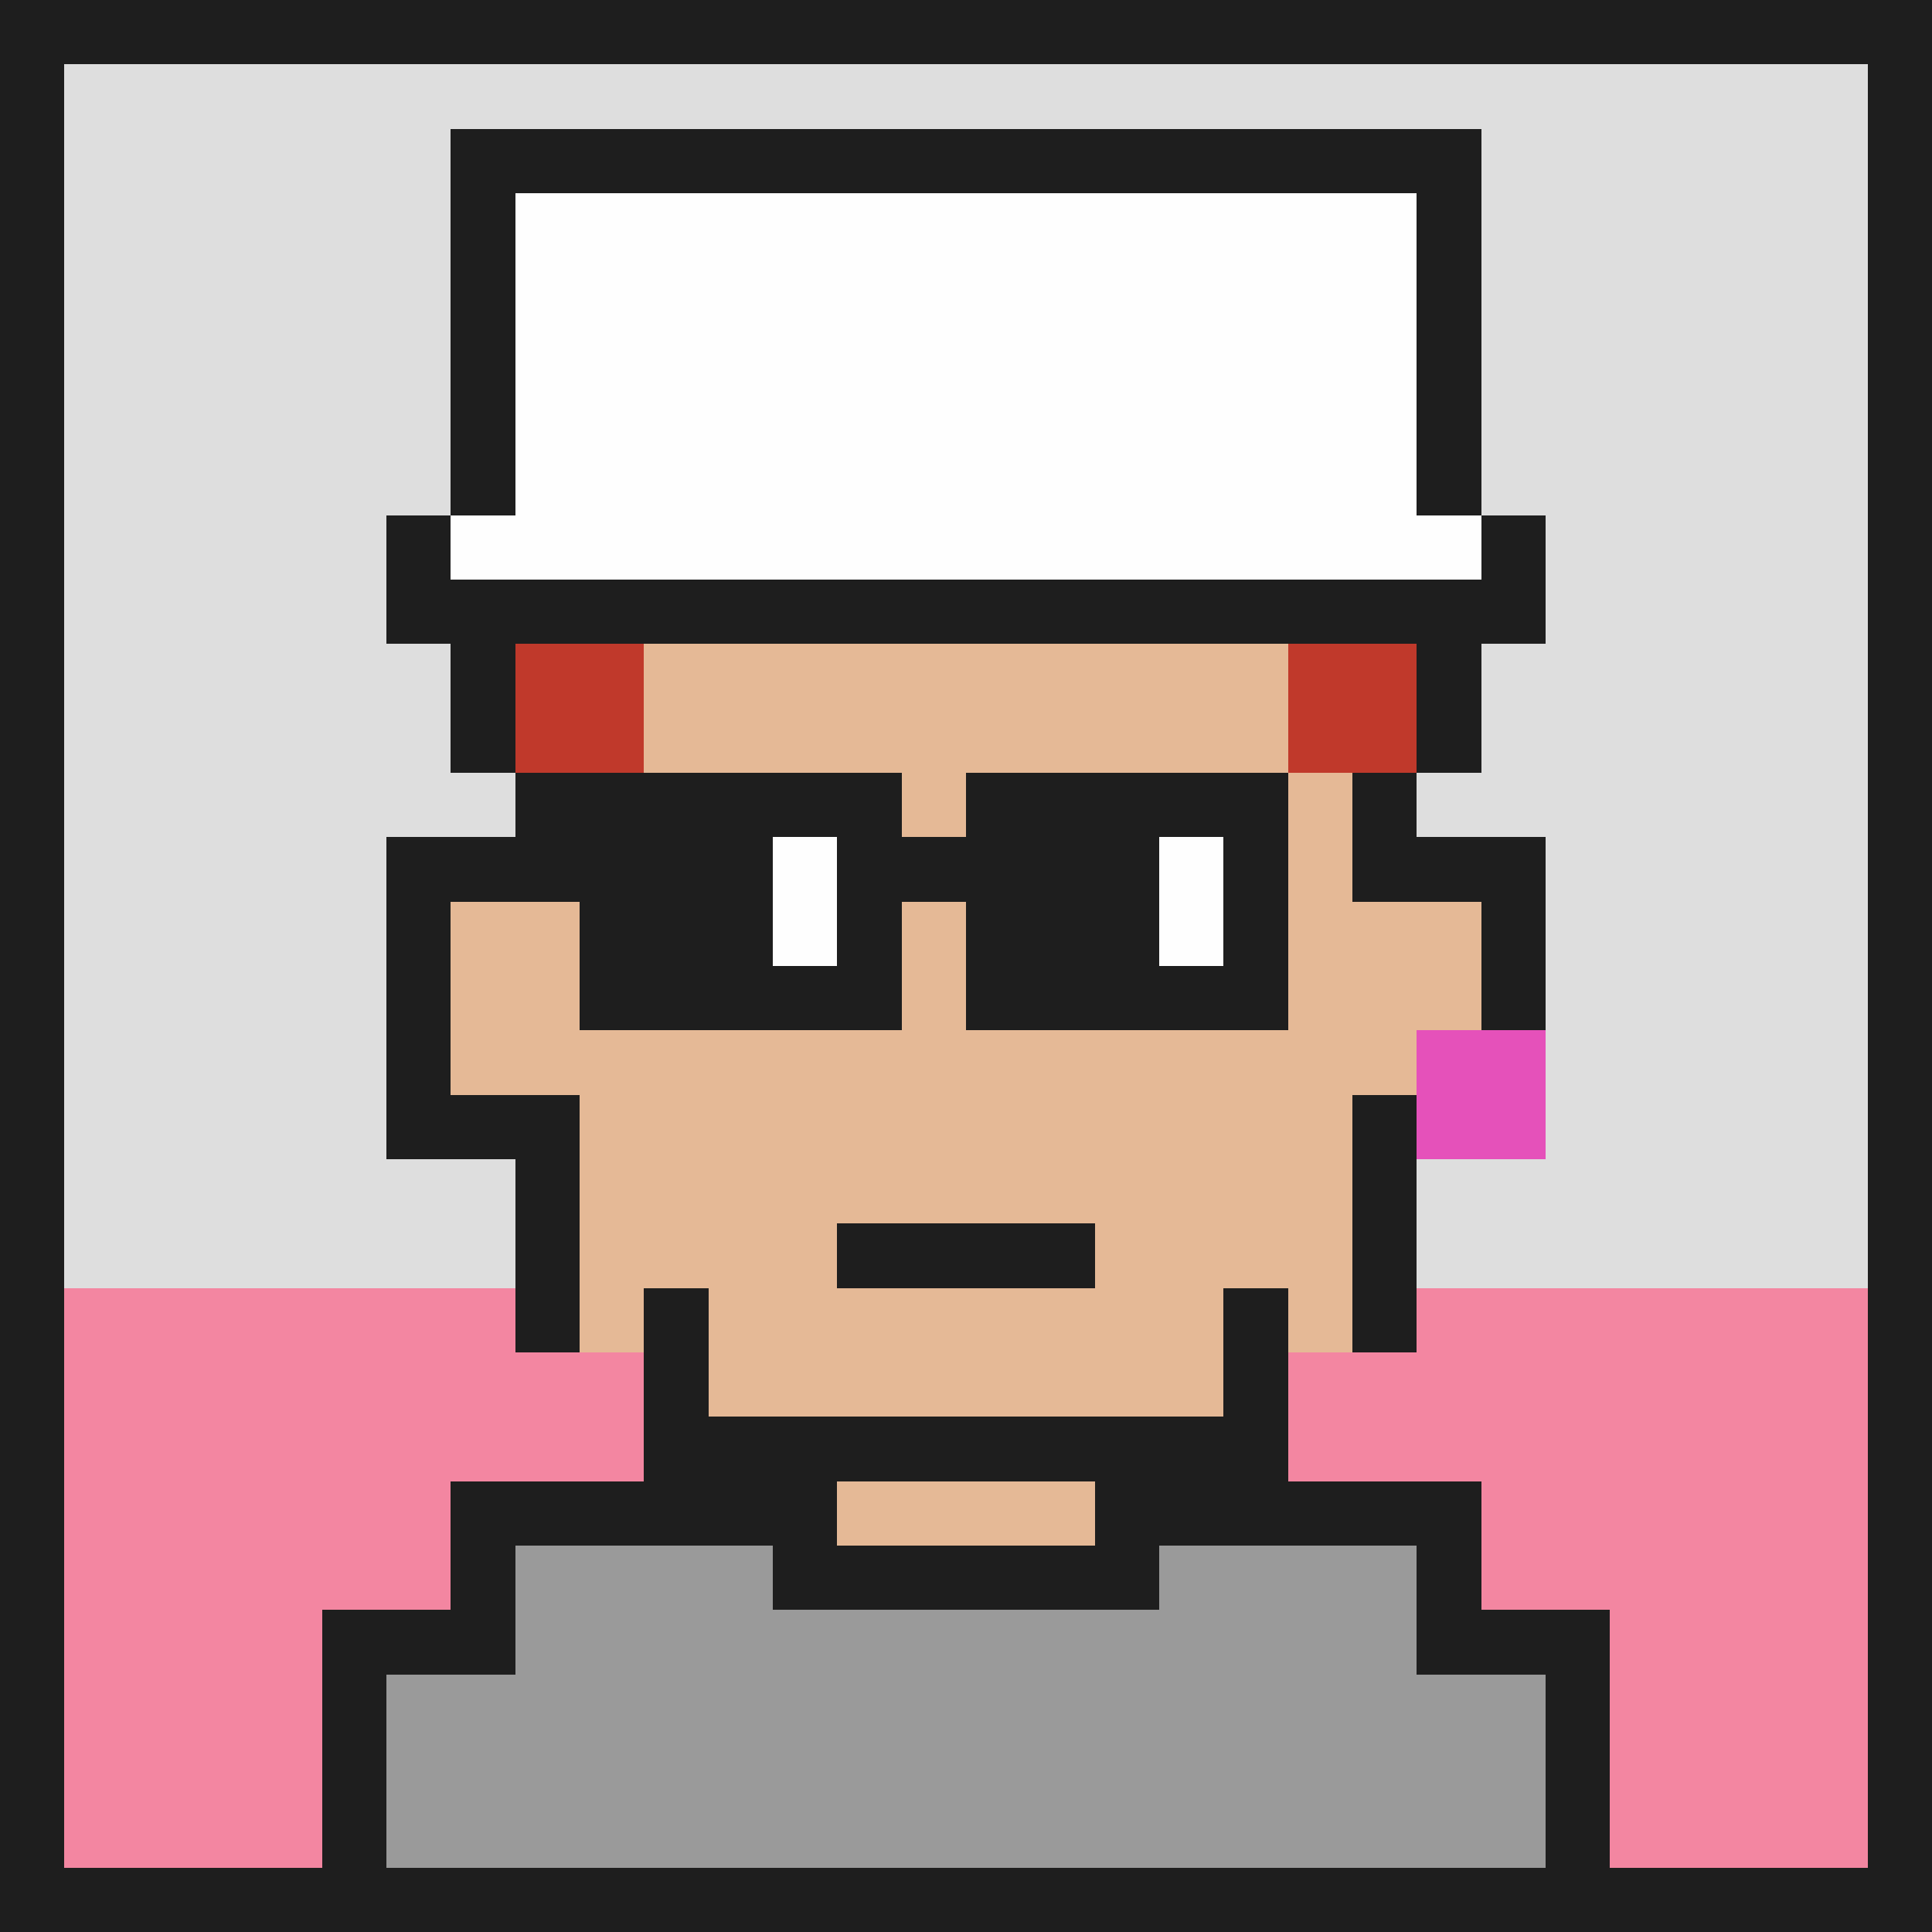
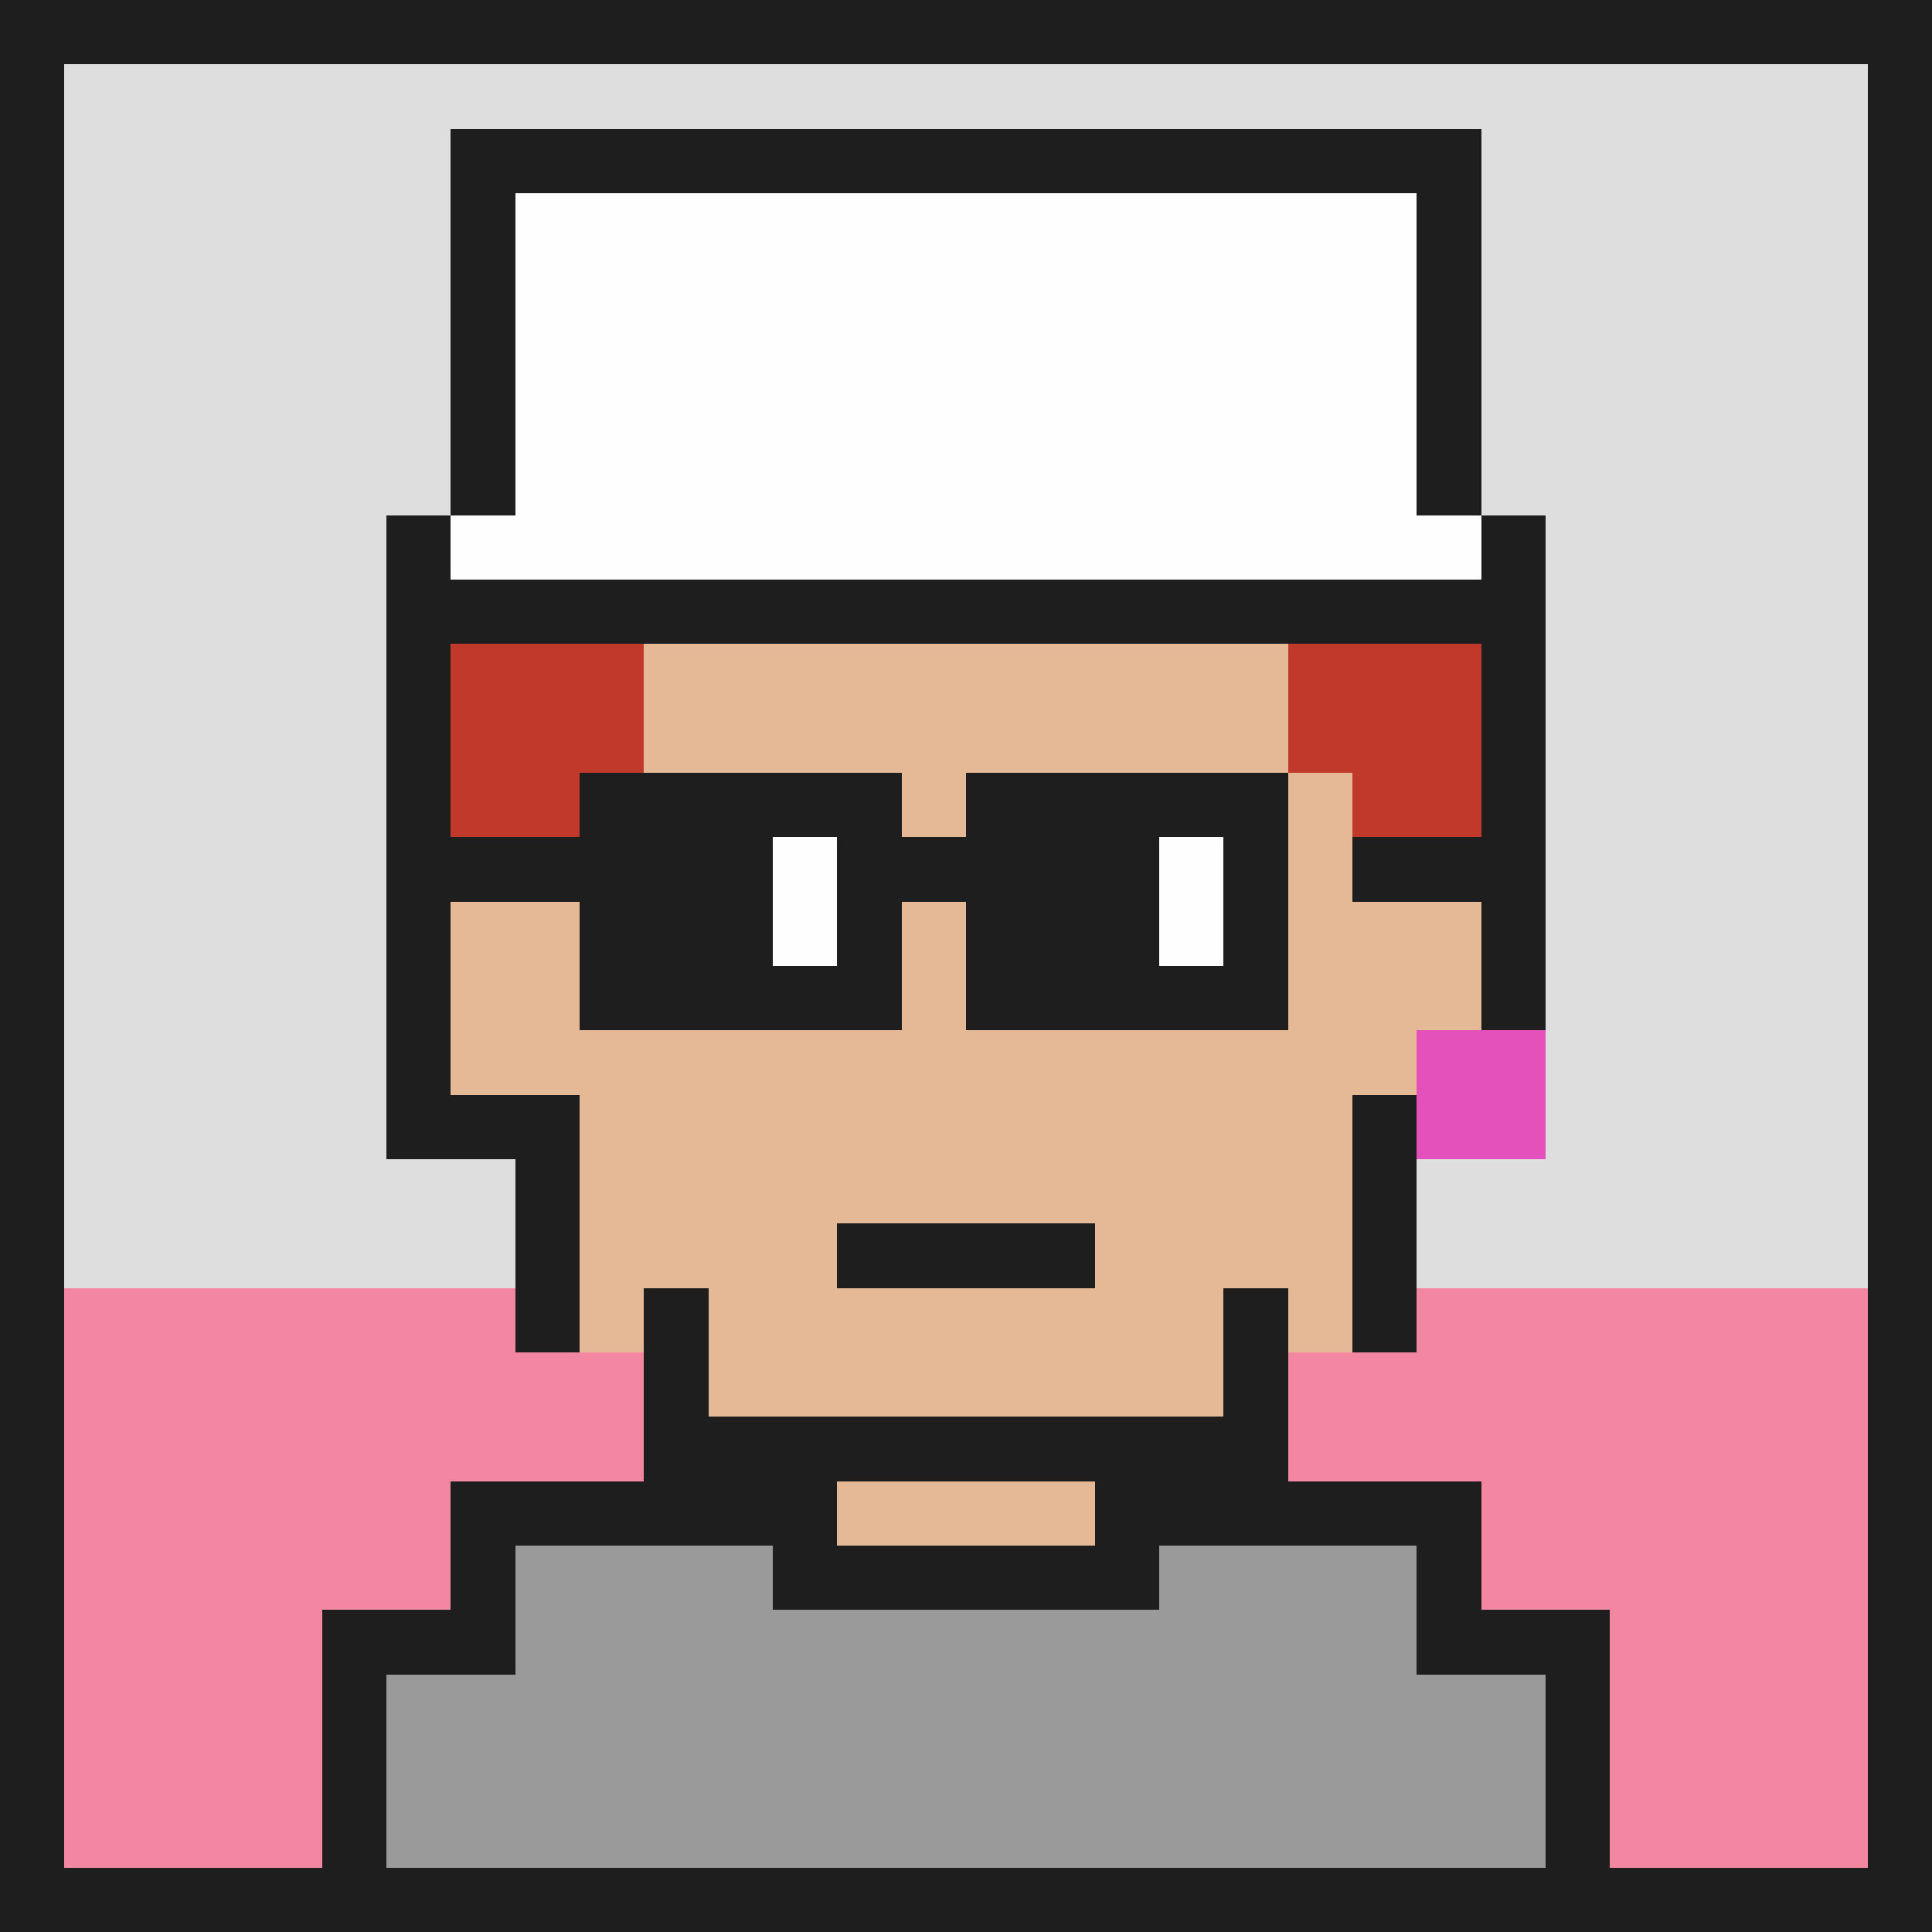
<svg xmlns="http://www.w3.org/2000/svg" viewBox="0 0 120 120" role="img" shape-rendering="crispEdges">
  <path fill="#1E1E1E" d="M0 0h120v4h-120zM0 4h120v4h-120zM0 8h120v4h-120zM0 12h120v4h-120zM0 16h120v4h-120zM0 20h120v4h-120zM0 24h120v4h-120zM0 28h120v4h-120zM0 32h120v4h-120zM0 36h120v4h-120zM0 40h120v4h-120zM0 44h120v4h-120zM0 48h120v4h-120zM0 52h120v4h-120zM0 56h120v4h-120zM0 60h120v4h-120zM0 64h120v4h-120zM0 68h120v4h-120zM0 72h120v4h-120zM0 76h120v4h-120zM0 80h120v4h-120zM0 84h120v4h-120zM0 88h120v4h-120zM0 92h120v4h-120zM0 96h120v4h-120zM0 100h120v4h-120zM0 104h120v4h-120zM0 108h120v4h-120zM0 112h120v4h-120zM0 116h120v4h-120z" />
+   <path fill="#9A9A9A" d="M32 96h16v4h-16zM72 96h16v4h-16zM32 100h56v4h-56zM24 104h72v4h-72zM24 108h72v4h-72zM24 112h72v4h-72z" />
+   <path fill="#C0392B" d="M28 40h64v4h-64zM28 44h64v4h-64zM28 48h8v4h-8zM84 48h8v4h-8z" />
+   <path fill="#FEFEFE" d="M32 12h56v4h-56zM32 16h56v4h-56zM32 20h56v4h-56zM32 24h56v4h-56zM32 28h56v4h-56zM28 32h64v4h-64zM48 52h4v4h-4zM72 52h4v4h-4zM48 56h4v4h-4zM72 56h4v4h-4z" />
+   <path fill="#E5B996" d="M40 40h40v4h-40zM40 44h40v4h-40zM56 48h4v4h-4zM80 48h4v4h-4zM80 52h4v4h-4zM28 56h8v4h-8zM56 56h4v4h-4zM80 56h12v4h-12zM28 60h8v4h-8zM56 60h4v4h-4zM80 60h12v4h-12zM28 64h60v4h-60zM36 68h48v4h-48zM36 72h48v4h-48zM36 76h16v4h-16zM68 76h16v4h-16zM36 80h4v4h-4zM44 80h32v4h-32zM80 80h4v4h-4zM44 84h32v4h-32zM52 92h16v4h-16z" />
+   <path fill="#F386A1" d="M4 80h28v4h-28zM88 80h28v4h-28zM4 84h36v4h-36zM80 84h36v4h-36zM4 88h36v4h-36zM80 88h36v4h-36zM4 92h24v4h-24zM92 92h24v4h-24zM4 96h24v4h-24zM92 96h24v4h-24zM4 100h16v4h-16zM100 100h16v4h-16zM4 104h16v4h-16zM100 104h16v4h-16zM4 108h16v4h-16zM100 108h16v4h-16zM4 112h16v4h-16zM100 112h16v4h-16z" />
+   <path fill="#DEDEDE" d="M4 4h112v4h-112zM4 8h24v4h-24zM92 8h24v4h-24zM4 12h24v4h-24zM92 12h24v4h-24zM4 16h24v4h-24zM92 16h24v4h-24zM4 20h24v4h-24zM92 20h24v4h-24zM4 24h24v4h-24zM92 24h24v4h-24zM4 28h24v4h-24zM92 28h24v4h-24zM4 32h20v4h-20zM96 32h20v4h-20zM4 36h20v4h-20zM96 36h20v4h-20zM4 40h20v4h-20zM96 40h20v4h-20zM4 44h20v4h-20zM96 44h20v4h-20zM4 48h20v4h-20zM96 48h20v4h-20zM4 52h20v4h-20zM96 52h20v4h-20zM4 56h20v4h-20zM96 56h20v4h-20zM4 60h20v4h-20zM96 60h20v4h-20zM4 64h20v4h-20zM96 64h20v4h-20zM4 68h20v4h-20zM96 68h20v4h-20zM4 72h28v4h-28zM88 72h28v4h-28zM4 76h28v4h-28zM88 76h28v4h-28z" />
  <path fill="#E551BA" d="M88 64h8v4h-8zM88 68h8v4h-8z" />
-   <path fill="#F386A1" d="M4 80h28v4h-28zM88 80h28v4h-28zM4 84h36v4h-36zM80 84h36v4h-36zM4 88h36v4h-36zM80 88h36v4h-36zM4 92h24v4h-24zM92 92h24v4h-24zM4 96h24v4h-24zM92 96h24v4h-24zM4 100h16v4h-16zM100 100h16v4h-16zM4 104h16v4h-16zM100 104h16v4h-16zM4 108h16v4h-16zM100 108h16v4h-16zM4 112h16v4h-16zM100 112h16v4h-16z" />
-   <path fill="#9A9A9A" d="M32 96h16v4h-16zM72 96h16v4h-16zM32 100h56v4h-56zM24 104h72v4h-72zM24 108h72v4h-72zM24 112h72v4h-72z" />
-   <path fill="#FEFEFE" d="M32 12h56v4h-56zM32 16h56v4h-56zM32 20h56v4h-56zM32 24h56v4h-56zM32 28h56v4h-56zM28 32h64v4h-64zM48 52h4v4h-4zM72 52h4v4h-4zM48 56h4v4h-4zM72 56h4v4h-4z" />
-   <path fill="#C0392B" d="M32 40h56v4h-56zM32 44h56v4h-56z" />
-   <path fill="#E5B996" d="M40 40h40v4h-40zM40 44h40v4h-40zM56 48h4v4h-4zM80 48h4v4h-4zM80 52h4v4h-4zM28 56h8v4h-8zM56 56h4v4h-4zM80 56h12v4h-12zM28 60h8v4h-8zM56 60h4v4h-4zM80 60h12v4h-12zM28 64h60v4h-60zM36 68h48v4h-48zM36 72h48v4h-48zM36 76h16v4h-16zM68 76h16v4h-16zM36 80h4v4h-4zM44 80h32v4h-32zM80 80h4v4h-4zM44 84h32v4h-32zM52 92h16v4h-16z" />
-   <path fill="#DEDEDE" d="M4 4h112v4h-112zM4 8h24v4h-24zM92 8h24v4h-24zM4 12h24v4h-24zM92 12h24v4h-24zM4 16h24v4h-24zM92 16h24v4h-24zM4 20h24v4h-24zM92 20h24v4h-24zM4 24h24v4h-24zM92 24h24v4h-24zM4 28h24v4h-24zM92 28h24v4h-24zM4 32h20v4h-20zM96 32h20v4h-20zM4 36h20v4h-20zM96 36h20v4h-20zM4 40h24v4h-24zM92 40h24v4h-24zM4 44h24v4h-24zM92 44h24v4h-24zM4 48h28v4h-28zM88 48h28v4h-28zM4 52h20v4h-20zM96 52h20v4h-20zM4 56h20v4h-20zM96 56h20v4h-20zM4 60h20v4h-20zM96 60h20v4h-20zM4 64h20v4h-20zM96 64h20v4h-20zM4 68h20v4h-20zM96 68h20v4h-20zM4 72h28v4h-28zM88 72h28v4h-28zM4 76h28v4h-28zM88 76h28v4h-28z" />
</svg>
